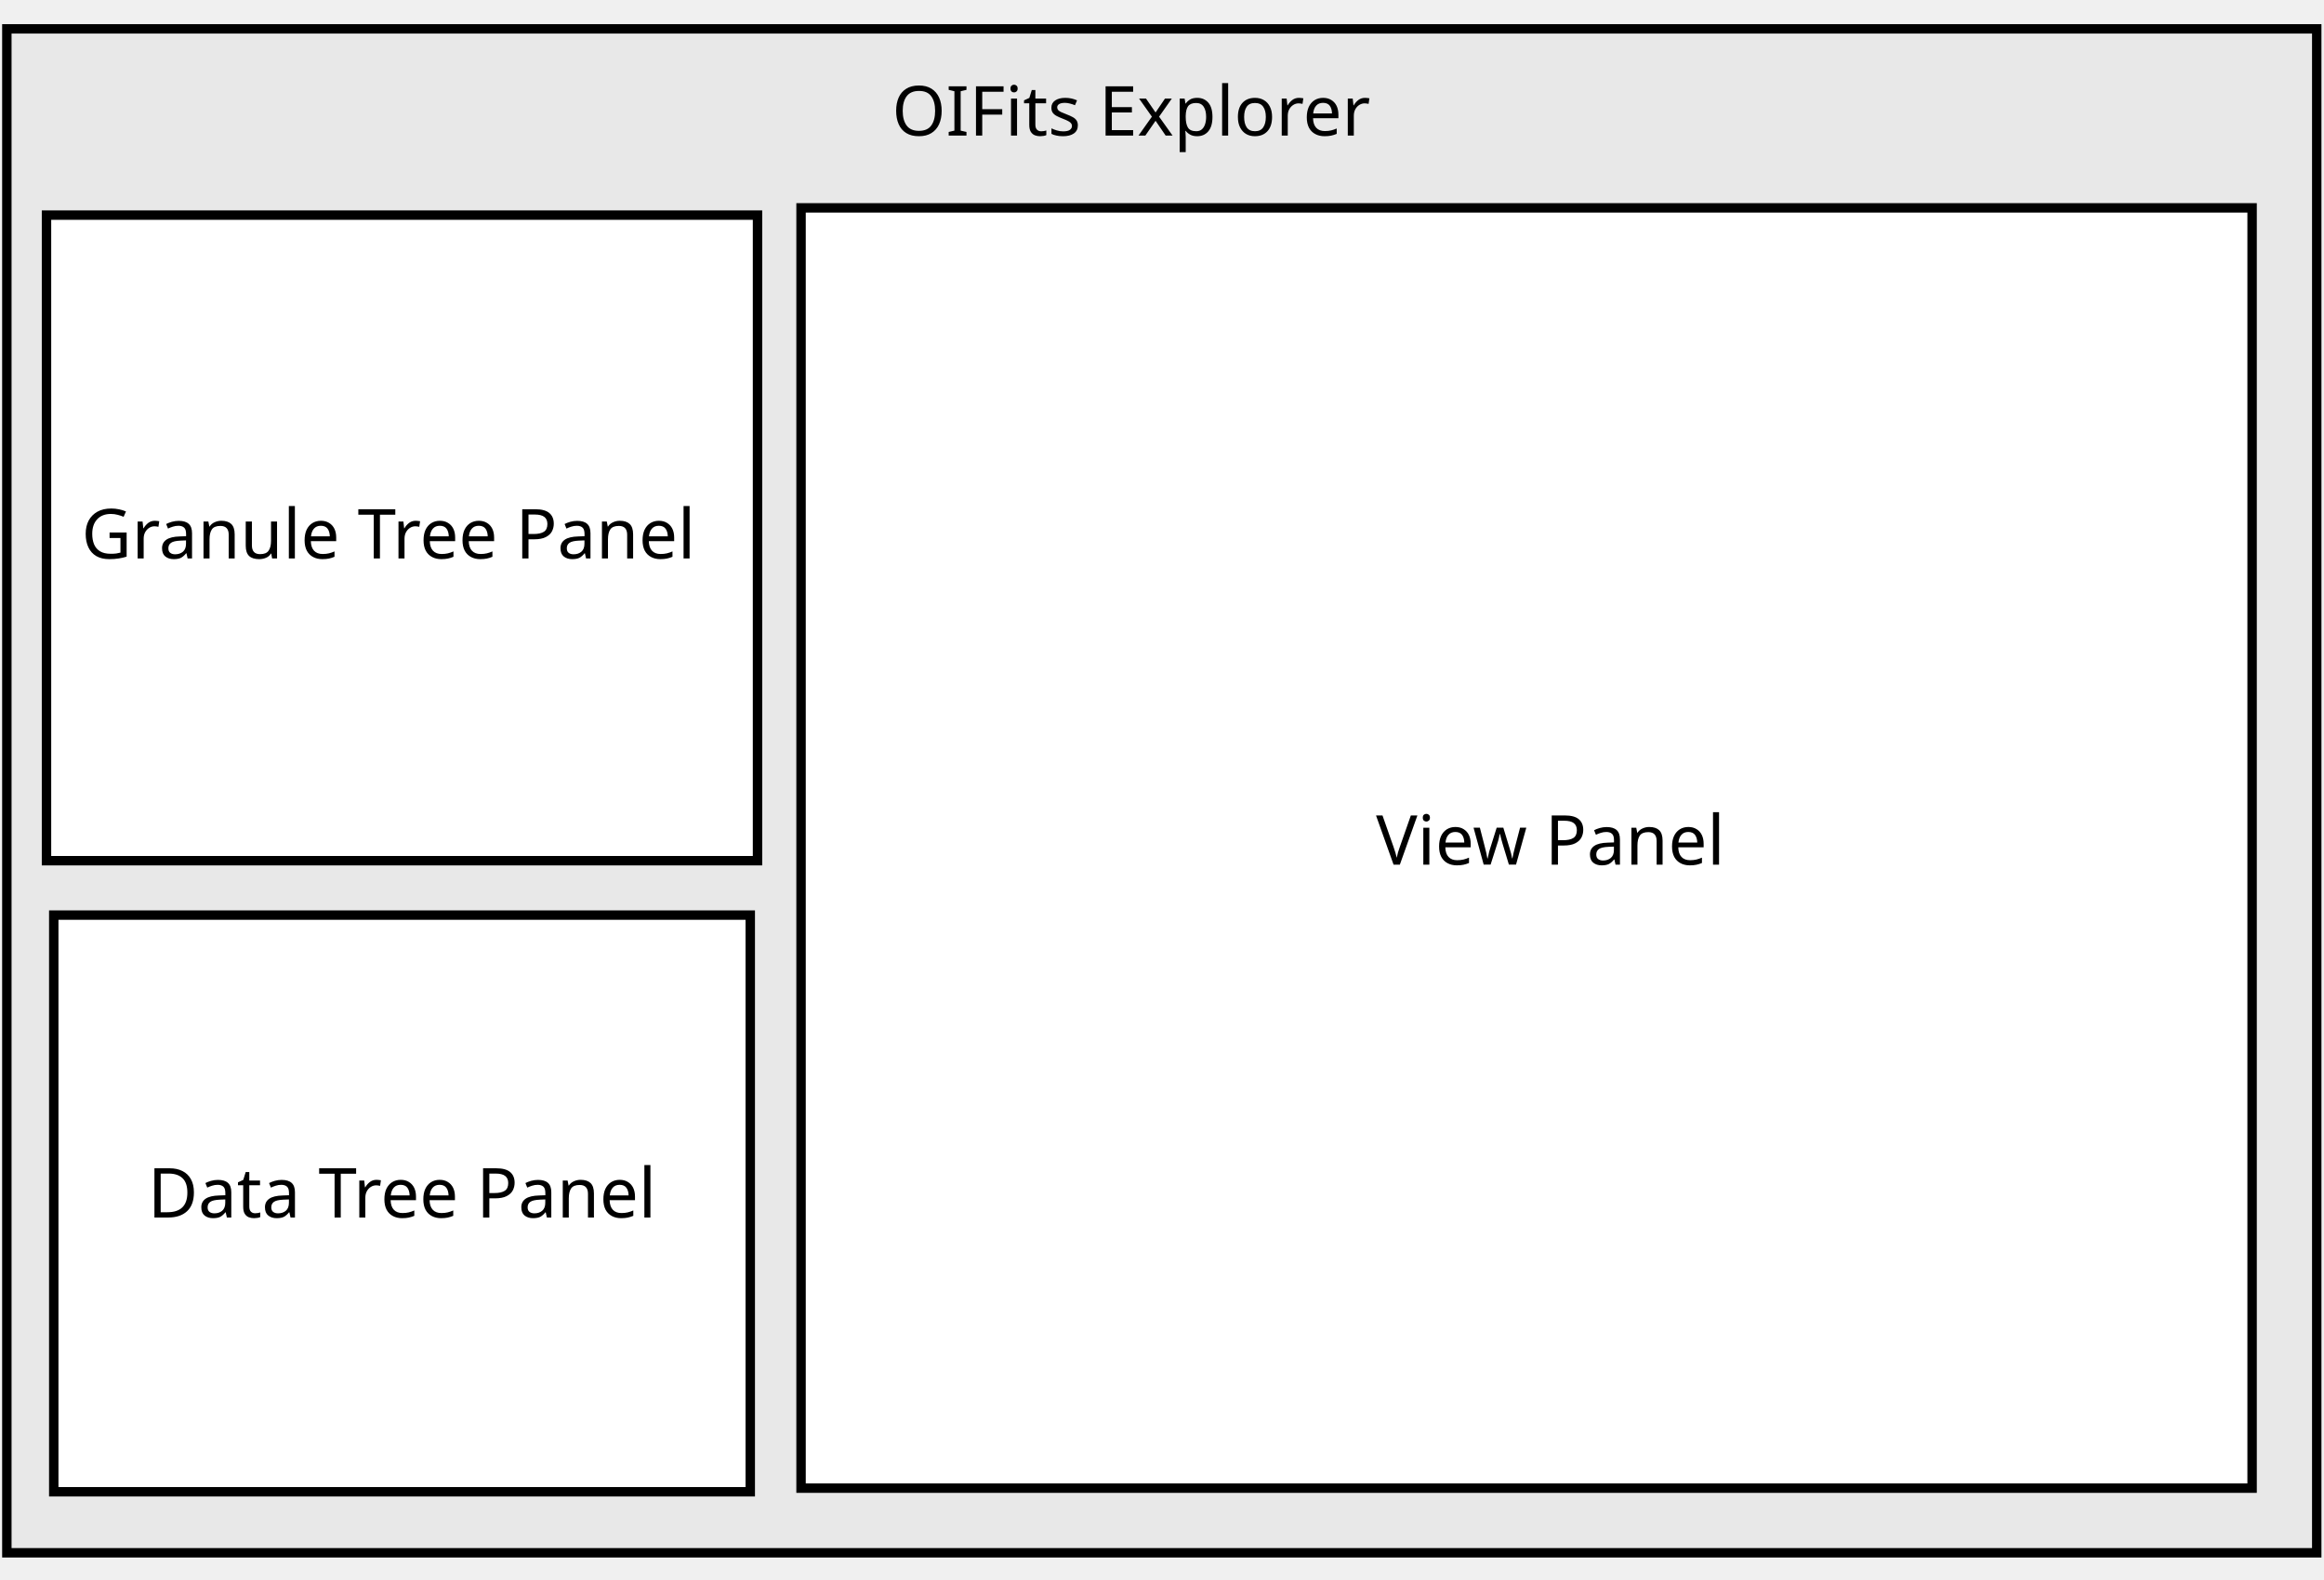
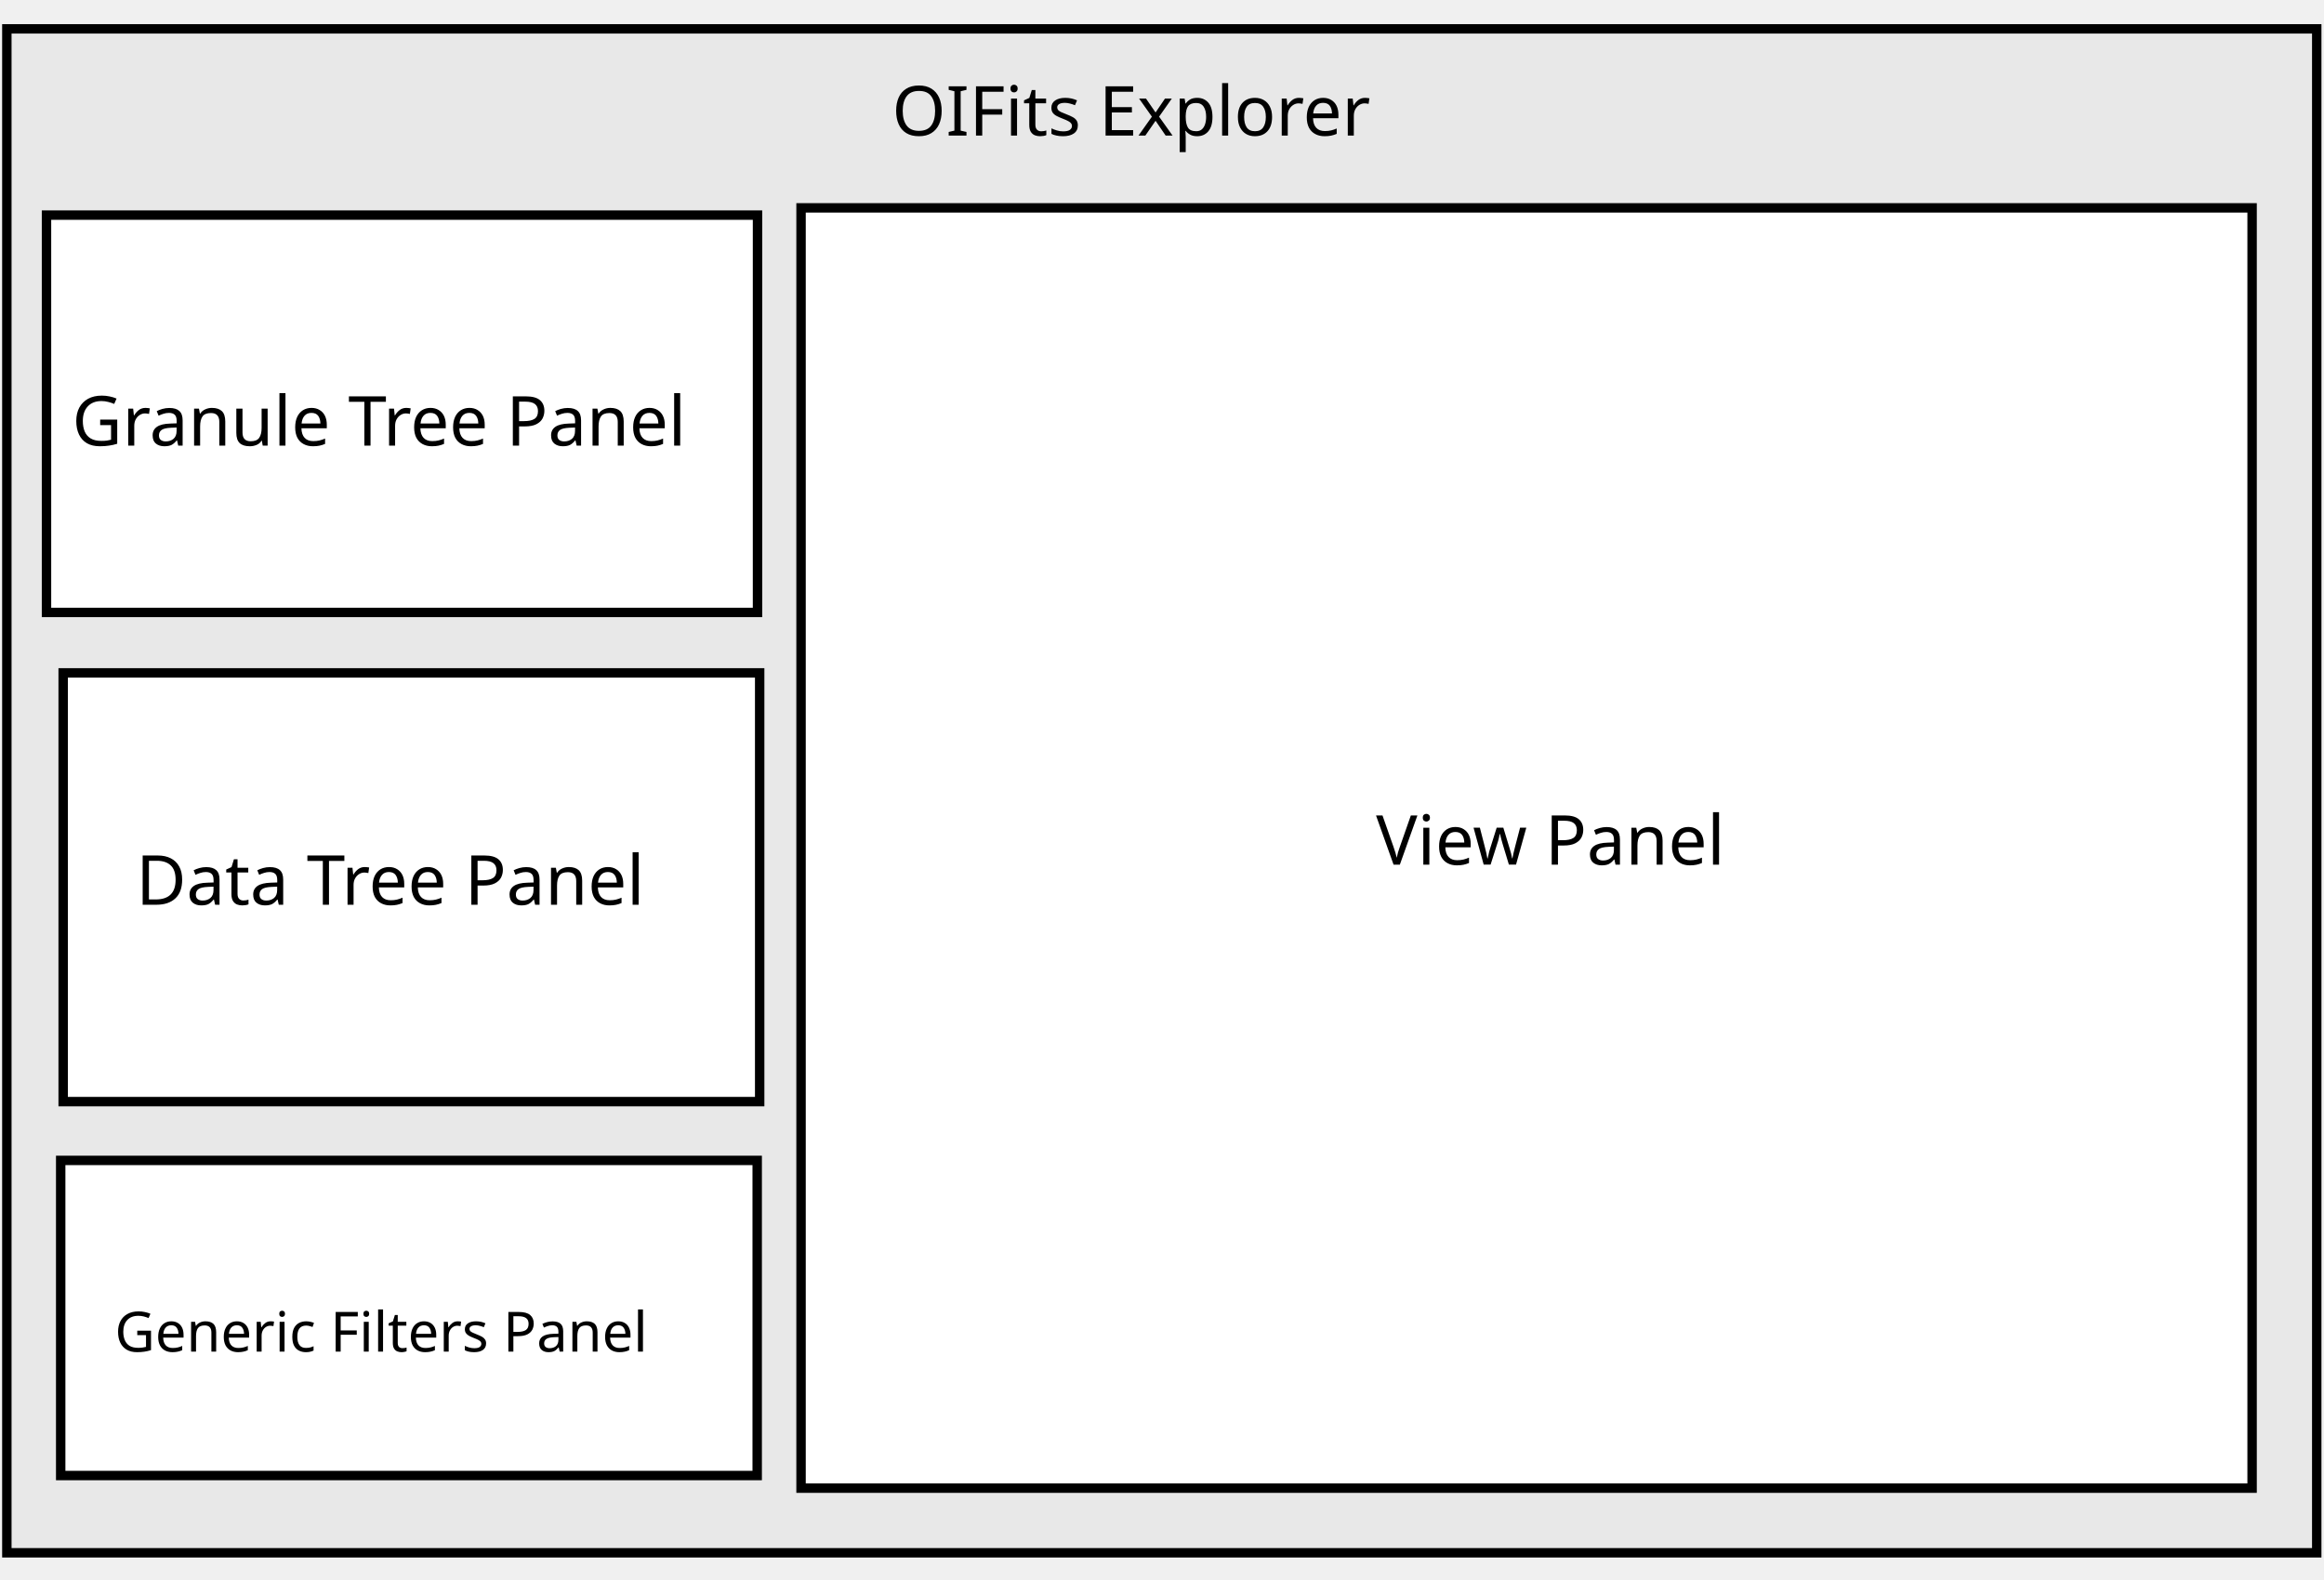
<svg xmlns="http://www.w3.org/2000/svg" width="25cm" height="17cm" viewBox="147 -41 494 327">
  <defs />
  <g id="Background">
    <rect style="fill: #e8e8e8; fill-opacity: 1; stroke-opacity: 1; stroke-width: 2; stroke: #000000" x="148.456" y="-39.326" width="491" height="324" rx="0" ry="0" />
    <text font-size="12.8" style="fill: #000000; fill-opacity: 1; stroke: none;text-anchor:start;font-family:sans-serif;font-style:normal;font-weight:normal" x="393.956" y="122.674">
      <tspan x="393.956" y="122.674" />
    </text>
    <text font-size="14.676" style="fill: #000000; fill-opacity: 1; stroke: none;text-anchor:start;font-family:sans-serif;font-style:normal;font-weight:normal" x="336.6" y="-16.64">
      <tspan x="336.6" y="-16.64">OIFits Explorer</tspan>
    </text>
    <rect style="fill: #ffffff; fill-opacity: 1; stroke-opacity: 1; stroke-width: 2; stroke: #000000" x="317.274" y="-1.268" width="308.442" height="272.2" rx="0" ry="0" />
    <text font-size="14.676" style="fill: #000000; fill-opacity: 1; stroke: none;text-anchor:start;font-family:sans-serif;font-style:normal;font-weight:normal" x="439.494" y="138.381">
      <tspan x="439.494" y="138.381">View Panel</tspan>
    </text>
-     <rect style="fill: #ffffff; fill-opacity: 1; stroke-opacity: 1; stroke-width: 2; stroke: #000000" x="156.884" y="0.274" width="151.137" height="137.257" rx="0" ry="0" />
-     <rect style="fill: #ffffff; fill-opacity: 1; stroke-opacity: 1; stroke-width: 2; stroke: #000000" x="158.427" y="149.097" width="148.052" height="122.606" rx="0" ry="0" />
-     <text font-size="14.676" style="fill: #000000; fill-opacity: 1; stroke: none;text-anchor:start;font-family:sans-serif;font-style:normal;font-weight:normal" x="164.323" y="73.278">
-       <tspan x="164.323" y="73.278">Granule Tree Panel</tspan>
+     <rect style="fill: #ffffff; fill-opacity: 1; stroke-opacity: 1; stroke-width: 2; stroke: #000000" x="156.884" y="0.274" width="151.137" height="84.476" rx="0" ry="0" />
+     <rect style="fill: #ffffff; fill-opacity: 1; stroke-opacity: 1; stroke-width: 2; stroke: #000000" x="160.427" y="97.597" width="148.052" height="91.152" rx="0" ry="0" />
+     <text font-size="14.676" style="fill: #000000; fill-opacity: 1; stroke: none;text-anchor:start;font-family:sans-serif;font-style:normal;font-weight:normal" x="162.323" y="49.278">
+       <tspan x="162.323" y="49.278">Granule Tree Panel</tspan>
    </text>
-     <text font-size="14.676" style="fill: #000000; fill-opacity: 1; stroke: none;text-anchor:start;font-family:sans-serif;font-style:normal;font-weight:normal" x="178.405" y="213.396">
-       <tspan x="178.405" y="213.396">Data Tree Panel</tspan>
+     <text font-size="14.676" style="fill: #000000; fill-opacity: 1; stroke: none;text-anchor:start;font-family:sans-serif;font-style:normal;font-weight:normal" x="175.905" y="146.896">
+       <tspan x="175.905" y="146.896">Data Tree Panel</tspan>
    </text>
    <text font-size="12.8" style="fill: #000000; fill-opacity: 1; stroke: none;text-anchor:start;font-family:sans-serif;font-style:normal;font-weight:normal" x="236" y="67">
      <tspan x="236" y="67" />
    </text>
+     <rect style="fill: #ffffff; fill-opacity: 1; stroke-opacity: 1; stroke-width: 2; stroke: #000000" x="159.901" y="201.25" width="148.052" height="67" rx="0" ry="0" />
+     <text font-size="11.797" style="fill: #000000; fill-opacity: 1; stroke: none;text-anchor:start;font-family:sans-serif;font-style:normal;font-weight:normal" x="171.379" y="241.898">
+       <tspan x="171.379" y="241.898">Generic Filters Panel</tspan>
+     </text>
  </g>
</svg>
